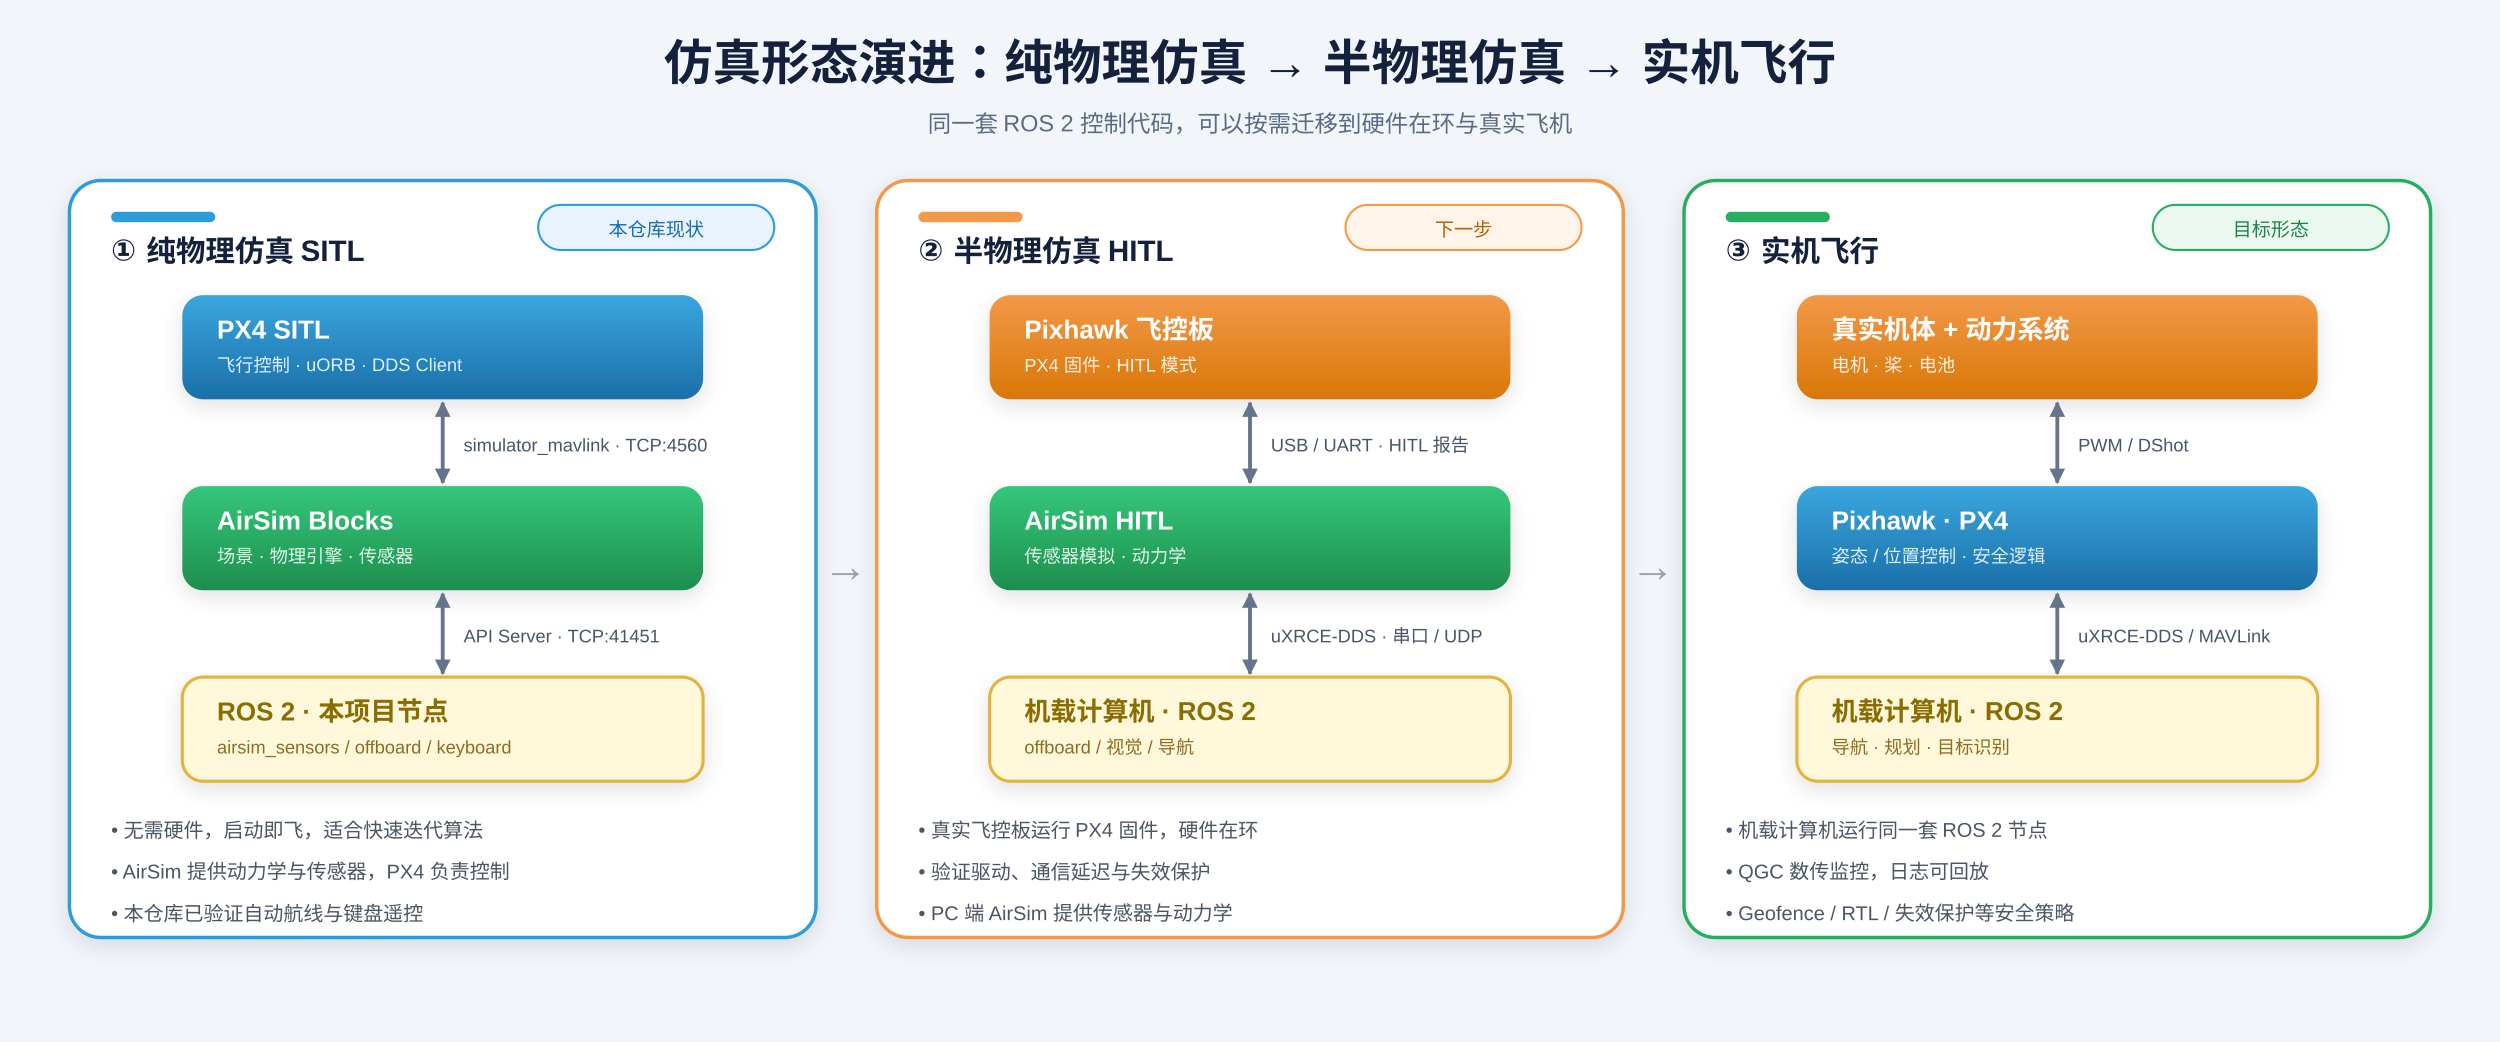
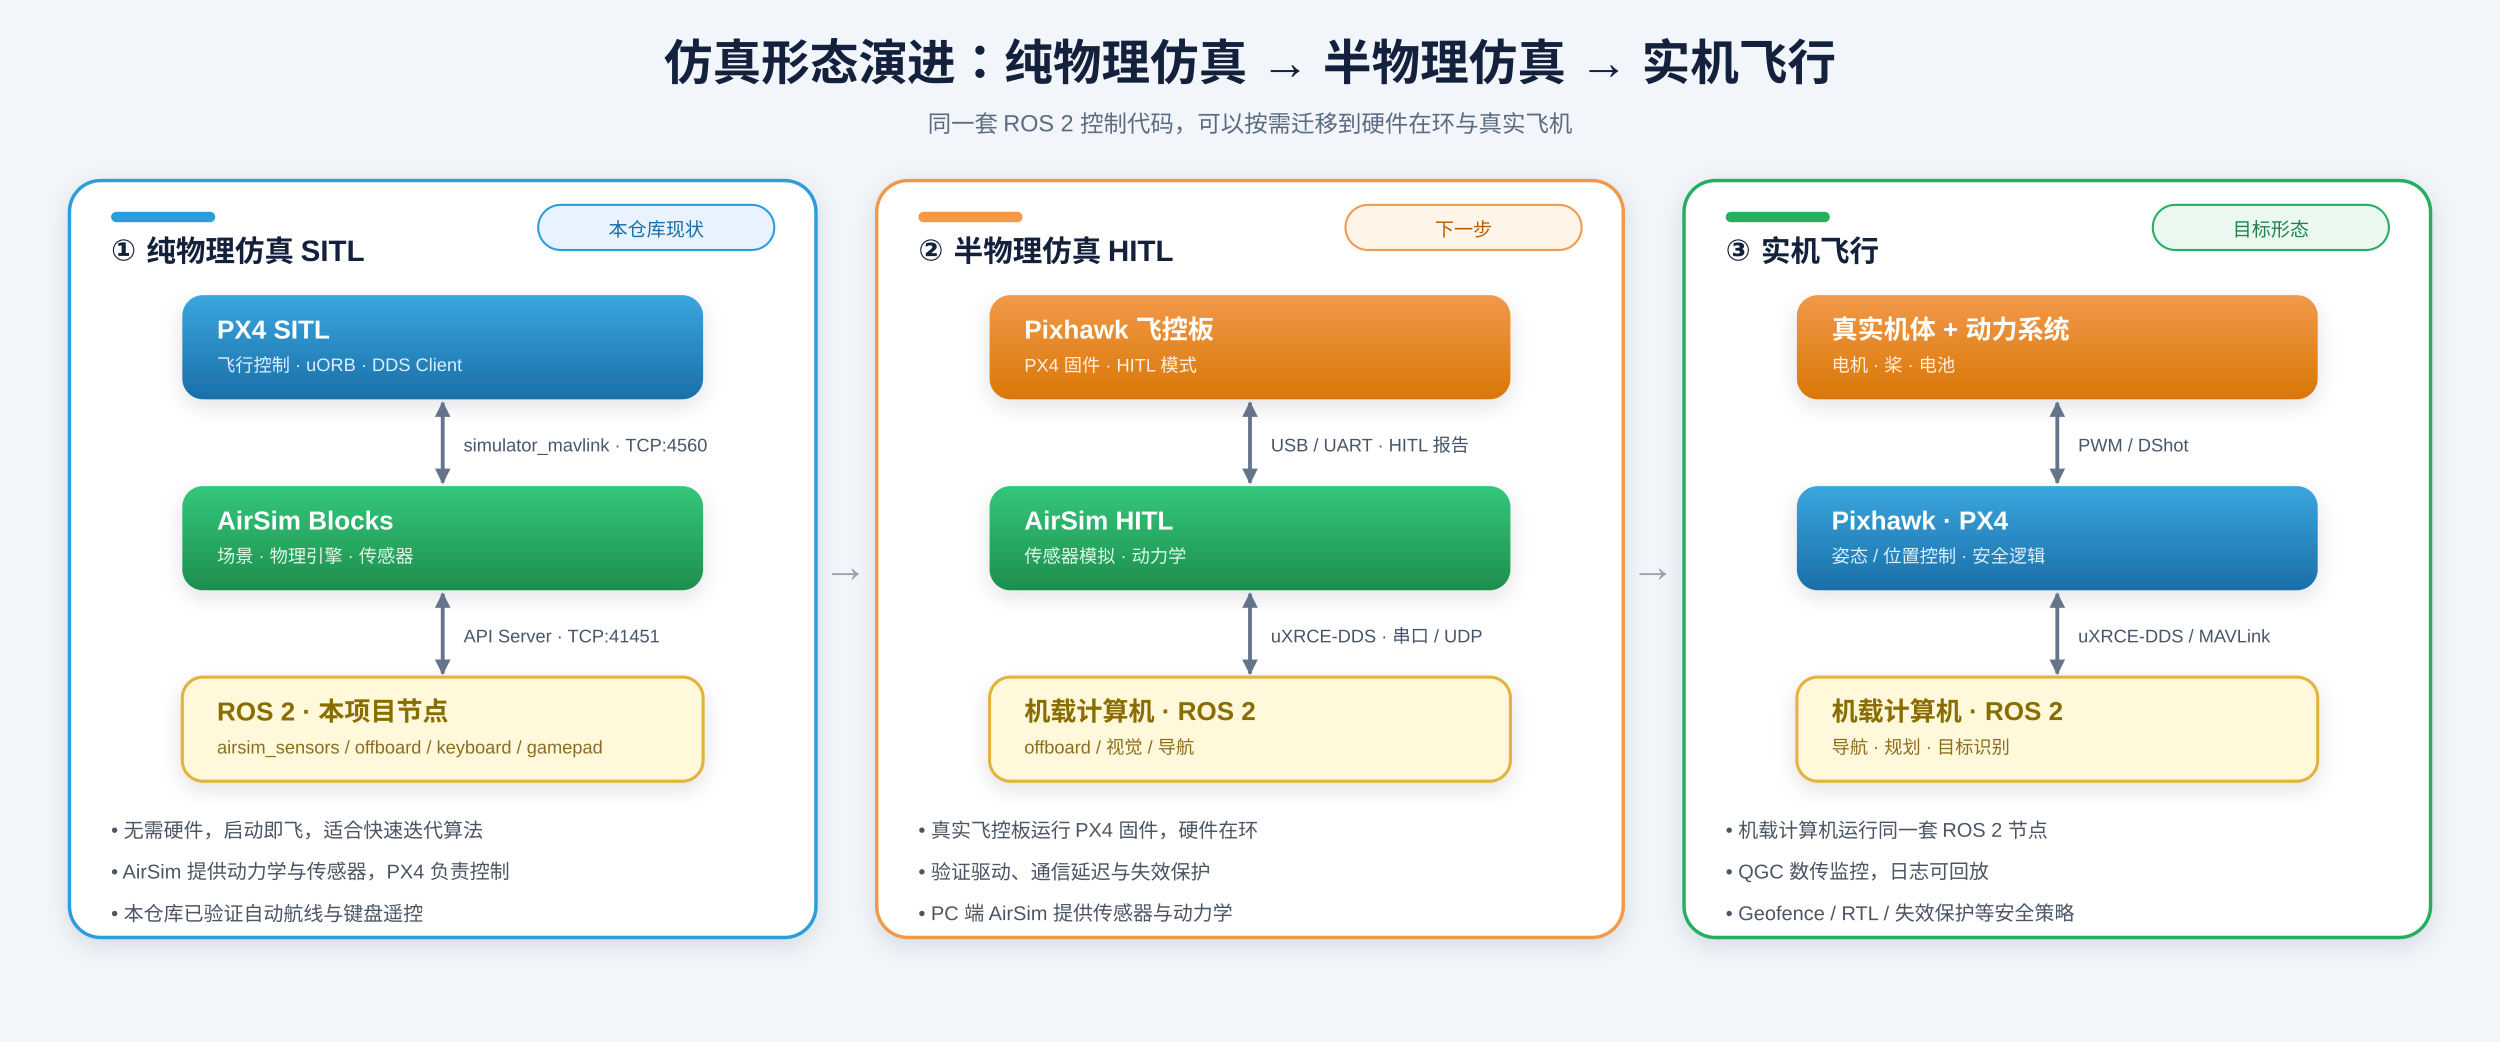
<svg xmlns="http://www.w3.org/2000/svg" viewBox="0 0 1440 600" width="100%" font-family="Microsoft YaHei, Segoe UI, PingFang SC, Noto Sans SC, Arial, sans-serif" role="img" aria-label="纯物理仿真、半物理仿真与实机飞行的演进关系">
  <defs>
    <linearGradient id="gBlue" x1="0" y1="0" x2="0" y2="1">
      <stop offset="0" stop-color="#3AA6DE" />
      <stop offset="1" stop-color="#1B6FA8" />
    </linearGradient>
    <linearGradient id="gGreen" x1="0" y1="0" x2="0" y2="1">
      <stop offset="0" stop-color="#34C77B" />
      <stop offset="1" stop-color="#1E8E4E" />
    </linearGradient>
    <linearGradient id="gOrange" x1="0" y1="0" x2="0" y2="1">
      <stop offset="0" stop-color="#F2994A" />
      <stop offset="1" stop-color="#D97706" />
    </linearGradient>
    <filter id="shadow" x="-12%" y="-12%" width="124%" height="136%">
      <feDropShadow dx="0" dy="4" stdDeviation="6" flood-color="#0F172A" flood-opacity="0.12" />
    </filter>
    <marker id="mGray" viewBox="0 0 10 10" refX="9" refY="5" markerWidth="9" markerHeight="9" markerUnits="userSpaceOnUse" orient="auto">
      <path d="M0,0 L10,5 L0,10 Z" fill="#64748B" />
    </marker>
    <marker id="mGrayStart" viewBox="0 0 10 10" refX="1" refY="5" markerWidth="9" markerHeight="9" markerUnits="userSpaceOnUse" orient="auto">
      <path d="M10,0 L0,5 L10,10 Z" fill="#64748B" />
    </marker>
  </defs>
  <rect x="0" y="0" width="1440" height="600" fill="#F2F6FB" />
  <text x="720" y="46" text-anchor="middle" font-size="28" font-weight="700" fill="#14213D">仿真形态演进：纯物理仿真 → 半物理仿真 → 实机飞行</text>
  <text x="720" y="76" text-anchor="middle" font-size="13.5" fill="#5B6B82">同一套 ROS 2 控制代码，可以按需迁移到硬件在环与真实飞机</text>
  <g filter="url(#shadow)">
    <rect x="40" y="104" width="430" height="436" rx="18" fill="#FFFFFF" stroke="#2D9CDB" stroke-width="2" />
  </g>
  <rect x="64" y="122" width="60" height="6" rx="3" fill="#2D9CDB" />
  <text x="64" y="150" font-size="17" font-weight="700" fill="#14213D">① 纯物理仿真 SITL</text>
  <rect x="310" y="118" width="136" height="26" rx="13" fill="#E8F3FF" stroke="#2D9CDB" stroke-width="1.2" />
  <text x="378" y="136" text-anchor="middle" font-size="11" fill="#1B6FA8">本仓库现状</text>
  <g filter="url(#shadow)">
    <rect x="105" y="170" width="300" height="60" rx="12" fill="url(#gBlue)" />
  </g>
  <text x="125" y="195" font-size="15" font-weight="700" fill="#FFFFFF">PX4 SITL</text>
  <text x="125" y="214" font-size="10.5" fill="#DCEFFF">飞行控制 · uORB · DDS Client</text>
  <line x1="255" y1="232" x2="255" y2="278" stroke="#64748B" stroke-width="2.2" marker-end="url(#mGray)" marker-start="url(#mGrayStart)" />
  <text x="267" y="260" font-size="10.5" fill="#475569">simulator_mavlink · TCP:4560</text>
  <g filter="url(#shadow)">
    <rect x="105" y="280" width="300" height="60" rx="12" fill="url(#gGreen)" />
  </g>
  <text x="125" y="305" font-size="15" font-weight="700" fill="#FFFFFF">AirSim Blocks</text>
  <text x="125" y="324" font-size="10.5" fill="#DFF7E8">场景 · 物理引擎 · 传感器</text>
  <line x1="255" y1="342" x2="255" y2="388" stroke="#64748B" stroke-width="2.2" marker-end="url(#mGray)" marker-start="url(#mGrayStart)" />
  <text x="267" y="370" font-size="10.5" fill="#475569">API Server · TCP:41451</text>
  <g filter="url(#shadow)">
    <rect x="105" y="390" width="300" height="60" rx="12" fill="#FFF8DB" stroke="#E3B341" stroke-width="1.8" />
  </g>
  <text x="125" y="415" font-size="15" font-weight="700" fill="#8A6D00">ROS 2 · 本项目节点</text>
-   <text x="125" y="434" font-size="10.5" fill="#8C6D1F">airsim_sensors / offboard / keyboard</text>
+   <text x="125" y="434" font-size="10.5" fill="#8C6D1F">airsim_sensors / offboard / keyboard / gamepad</text>
  <text x="64" y="482" font-size="11.5" fill="#4B5563">• 无需硬件，启动即飞，适合快速迭代算法</text>
  <text x="64" y="506" font-size="11.5" fill="#4B5563">• AirSim 提供动力学与传感器，PX4 负责控制</text>
  <text x="64" y="530" font-size="11.5" fill="#4B5563">• 本仓库已验证自动航线与键盘遥控</text>
  <text x="487" y="335" text-anchor="middle" font-size="26" fill="#9CA3AF">→</text>
  <g filter="url(#shadow)">
    <rect x="505" y="104" width="430" height="436" rx="18" fill="#FFFFFF" stroke="#F2994A" stroke-width="2" />
  </g>
  <rect x="529" y="122" width="60" height="6" rx="3" fill="#F2994A" />
  <text x="529" y="150" font-size="17" font-weight="700" fill="#14213D">② 半物理仿真 HITL</text>
  <rect x="775" y="118" width="136" height="26" rx="13" fill="#FFF4E8" stroke="#F2994A" stroke-width="1.2" />
  <text x="843" y="136" text-anchor="middle" font-size="11" fill="#B45F06">下一步</text>
  <g filter="url(#shadow)">
    <rect x="570" y="170" width="300" height="60" rx="12" fill="url(#gOrange)" />
  </g>
  <text x="590" y="195" font-size="15" font-weight="700" fill="#FFFFFF">Pixhawk 飞控板</text>
  <text x="590" y="214" font-size="10.5" fill="#FFF1E2">PX4 固件 · HITL 模式</text>
  <line x1="720" y1="232" x2="720" y2="278" stroke="#64748B" stroke-width="2.2" marker-end="url(#mGray)" marker-start="url(#mGrayStart)" />
  <text x="732" y="260" font-size="10.5" fill="#475569">USB / UART · HITL 报告</text>
  <g filter="url(#shadow)">
    <rect x="570" y="280" width="300" height="60" rx="12" fill="url(#gGreen)" />
  </g>
  <text x="590" y="305" font-size="15" font-weight="700" fill="#FFFFFF">AirSim HITL</text>
  <text x="590" y="324" font-size="10.5" fill="#DFF7E8">传感器模拟 · 动力学</text>
  <line x1="720" y1="342" x2="720" y2="388" stroke="#64748B" stroke-width="2.2" marker-end="url(#mGray)" marker-start="url(#mGrayStart)" />
  <text x="732" y="370" font-size="10.5" fill="#475569">uXRCE-DDS · 串口 / UDP</text>
  <g filter="url(#shadow)">
    <rect x="570" y="390" width="300" height="60" rx="12" fill="#FFF8DB" stroke="#E3B341" stroke-width="1.8" />
  </g>
  <text x="590" y="415" font-size="15" font-weight="700" fill="#8A6D00">机载计算机 · ROS 2</text>
  <text x="590" y="434" font-size="10.5" fill="#8C6D1F">offboard / 视觉 / 导航</text>
  <text x="529" y="482" font-size="11.5" fill="#4B5563">• 真实飞控板运行 PX4 固件，硬件在环</text>
  <text x="529" y="506" font-size="11.5" fill="#4B5563">• 验证驱动、通信延迟与失效保护</text>
  <text x="529" y="530" font-size="11.5" fill="#4B5563">• PC 端 AirSim 提供传感器与动力学</text>
  <text x="952" y="335" text-anchor="middle" font-size="26" fill="#9CA3AF">→</text>
  <g filter="url(#shadow)">
    <rect x="970" y="104" width="430" height="436" rx="18" fill="#FFFFFF" stroke="#27AE60" stroke-width="2" />
  </g>
  <rect x="994" y="122" width="60" height="6" rx="3" fill="#27AE60" />
  <text x="994" y="150" font-size="17" font-weight="700" fill="#14213D">③ 实机飞行</text>
  <rect x="1240" y="118" width="136" height="26" rx="13" fill="#EAF8F0" stroke="#27AE60" stroke-width="1.2" />
  <text x="1308" y="136" text-anchor="middle" font-size="11" fill="#1E8449">目标形态</text>
  <g filter="url(#shadow)">
    <rect x="1035" y="170" width="300" height="60" rx="12" fill="url(#gOrange)" />
  </g>
  <text x="1055" y="195" font-size="15" font-weight="700" fill="#FFFFFF">真实机体 + 动力系统</text>
  <text x="1055" y="214" font-size="10.5" fill="#FFF1E2">电机 · 桨 · 电池</text>
  <line x1="1185" y1="232" x2="1185" y2="278" stroke="#64748B" stroke-width="2.2" marker-end="url(#mGray)" marker-start="url(#mGrayStart)" />
  <text x="1197" y="260" font-size="10.5" fill="#475569">PWM / DShot</text>
  <g filter="url(#shadow)">
    <rect x="1035" y="280" width="300" height="60" rx="12" fill="url(#gBlue)" />
  </g>
  <text x="1055" y="305" font-size="15" font-weight="700" fill="#FFFFFF">Pixhawk · PX4</text>
  <text x="1055" y="324" font-size="10.5" fill="#DCEFFF">姿态 / 位置控制 · 安全逻辑</text>
  <line x1="1185" y1="342" x2="1185" y2="388" stroke="#64748B" stroke-width="2.2" marker-end="url(#mGray)" marker-start="url(#mGrayStart)" />
  <text x="1197" y="370" font-size="10.5" fill="#475569">uXRCE-DDS / MAVLink</text>
  <g filter="url(#shadow)">
    <rect x="1035" y="390" width="300" height="60" rx="12" fill="#FFF8DB" stroke="#E3B341" stroke-width="1.8" />
  </g>
  <text x="1055" y="415" font-size="15" font-weight="700" fill="#8A6D00">机载计算机 · ROS 2</text>
  <text x="1055" y="434" font-size="10.5" fill="#8C6D1F">导航 · 规划 · 目标识别</text>
  <text x="994" y="482" font-size="11.5" fill="#4B5563">• 机载计算机运行同一套 ROS 2 节点</text>
  <text x="994" y="506" font-size="11.5" fill="#4B5563">• QGC 数传监控，日志可回放</text>
  <text x="994" y="530" font-size="11.5" fill="#4B5563">• Geofence / RTL / 失效保护等安全策略</text>
</svg>
